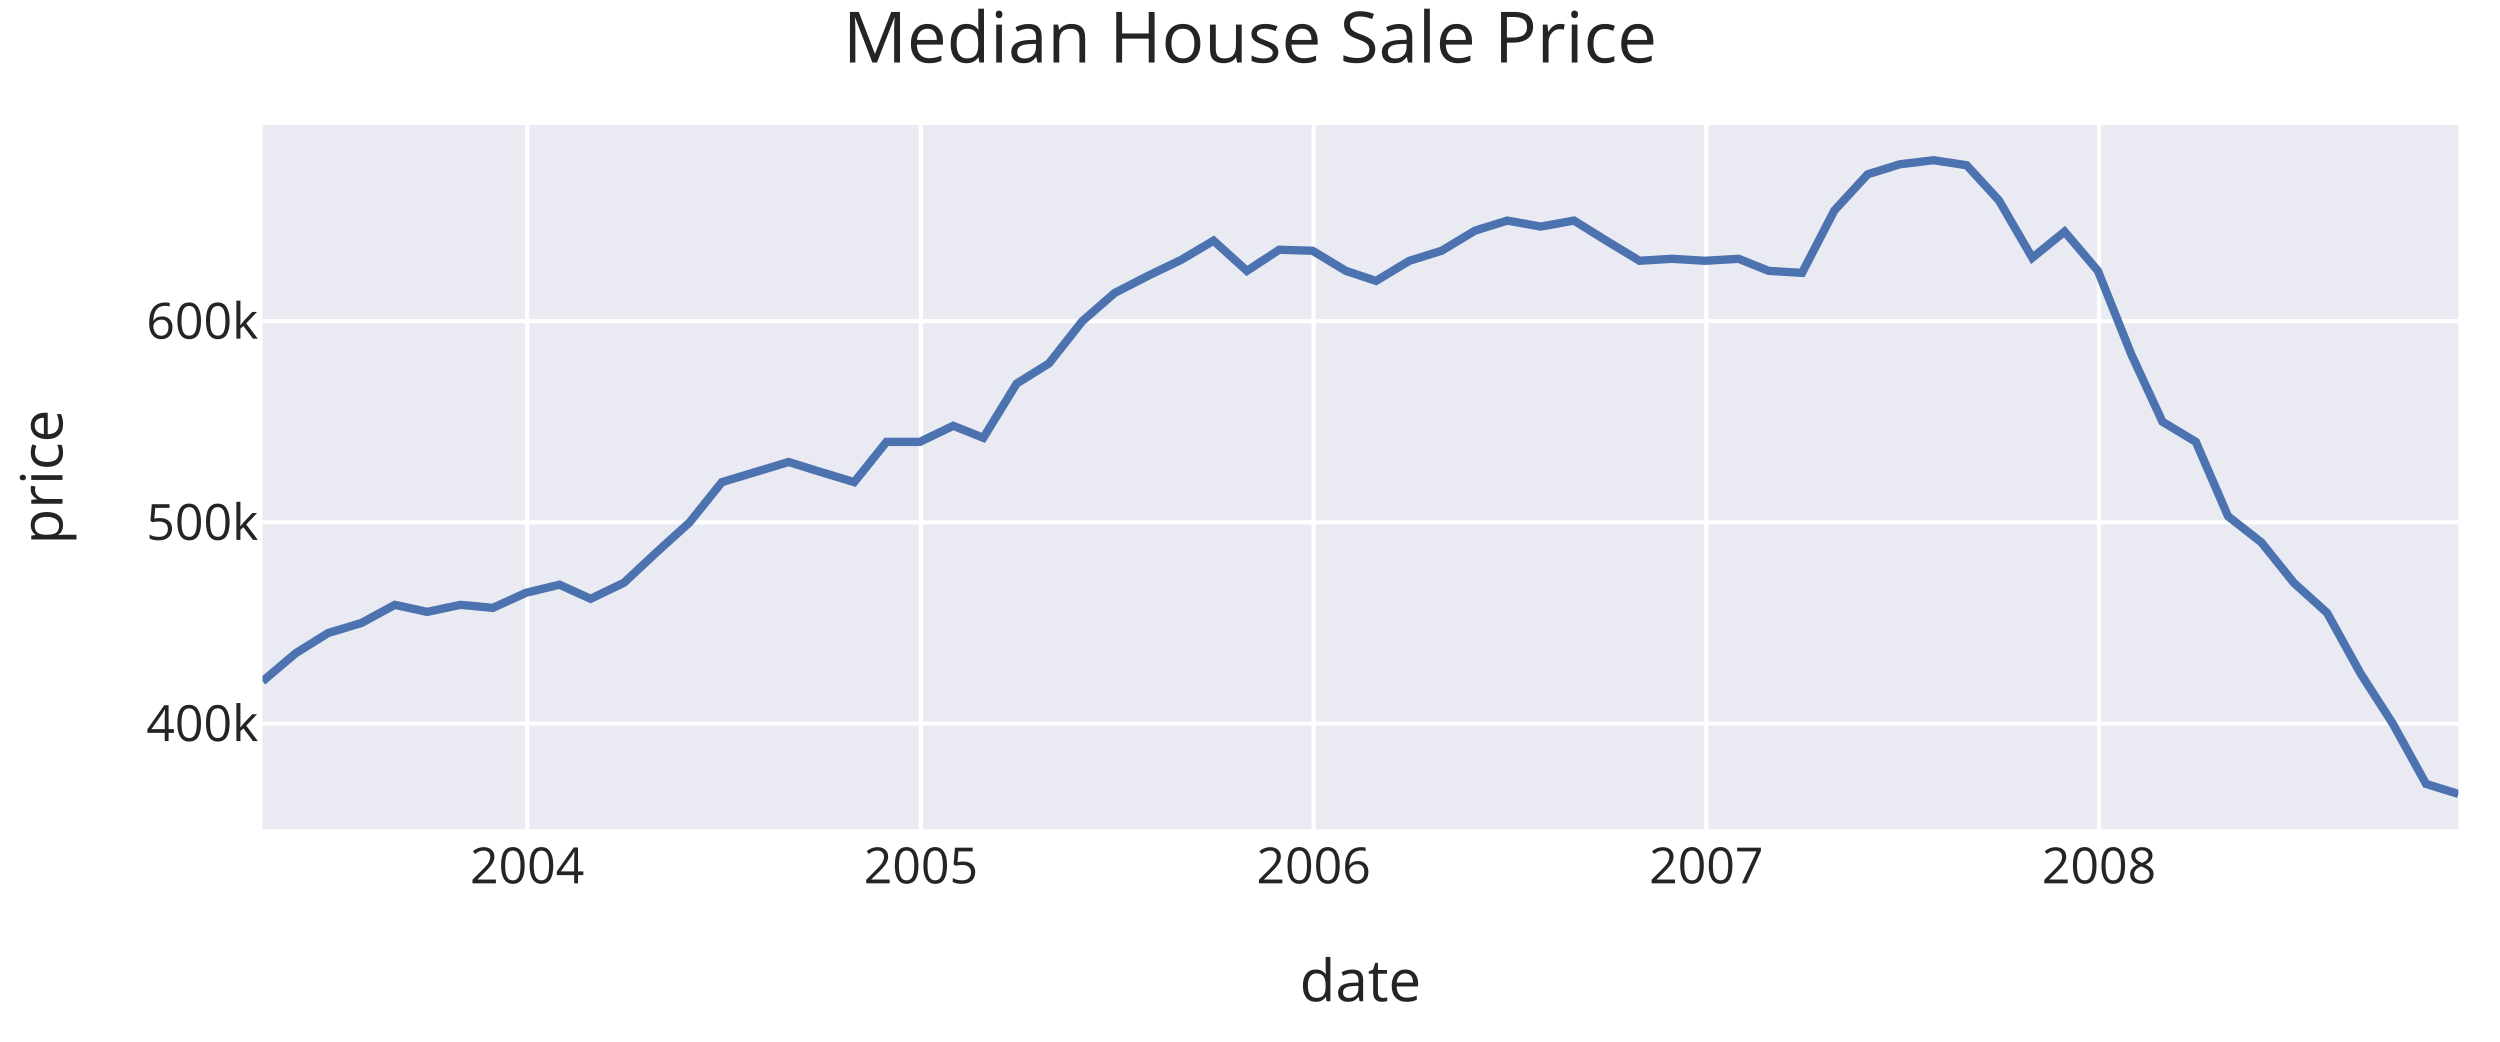
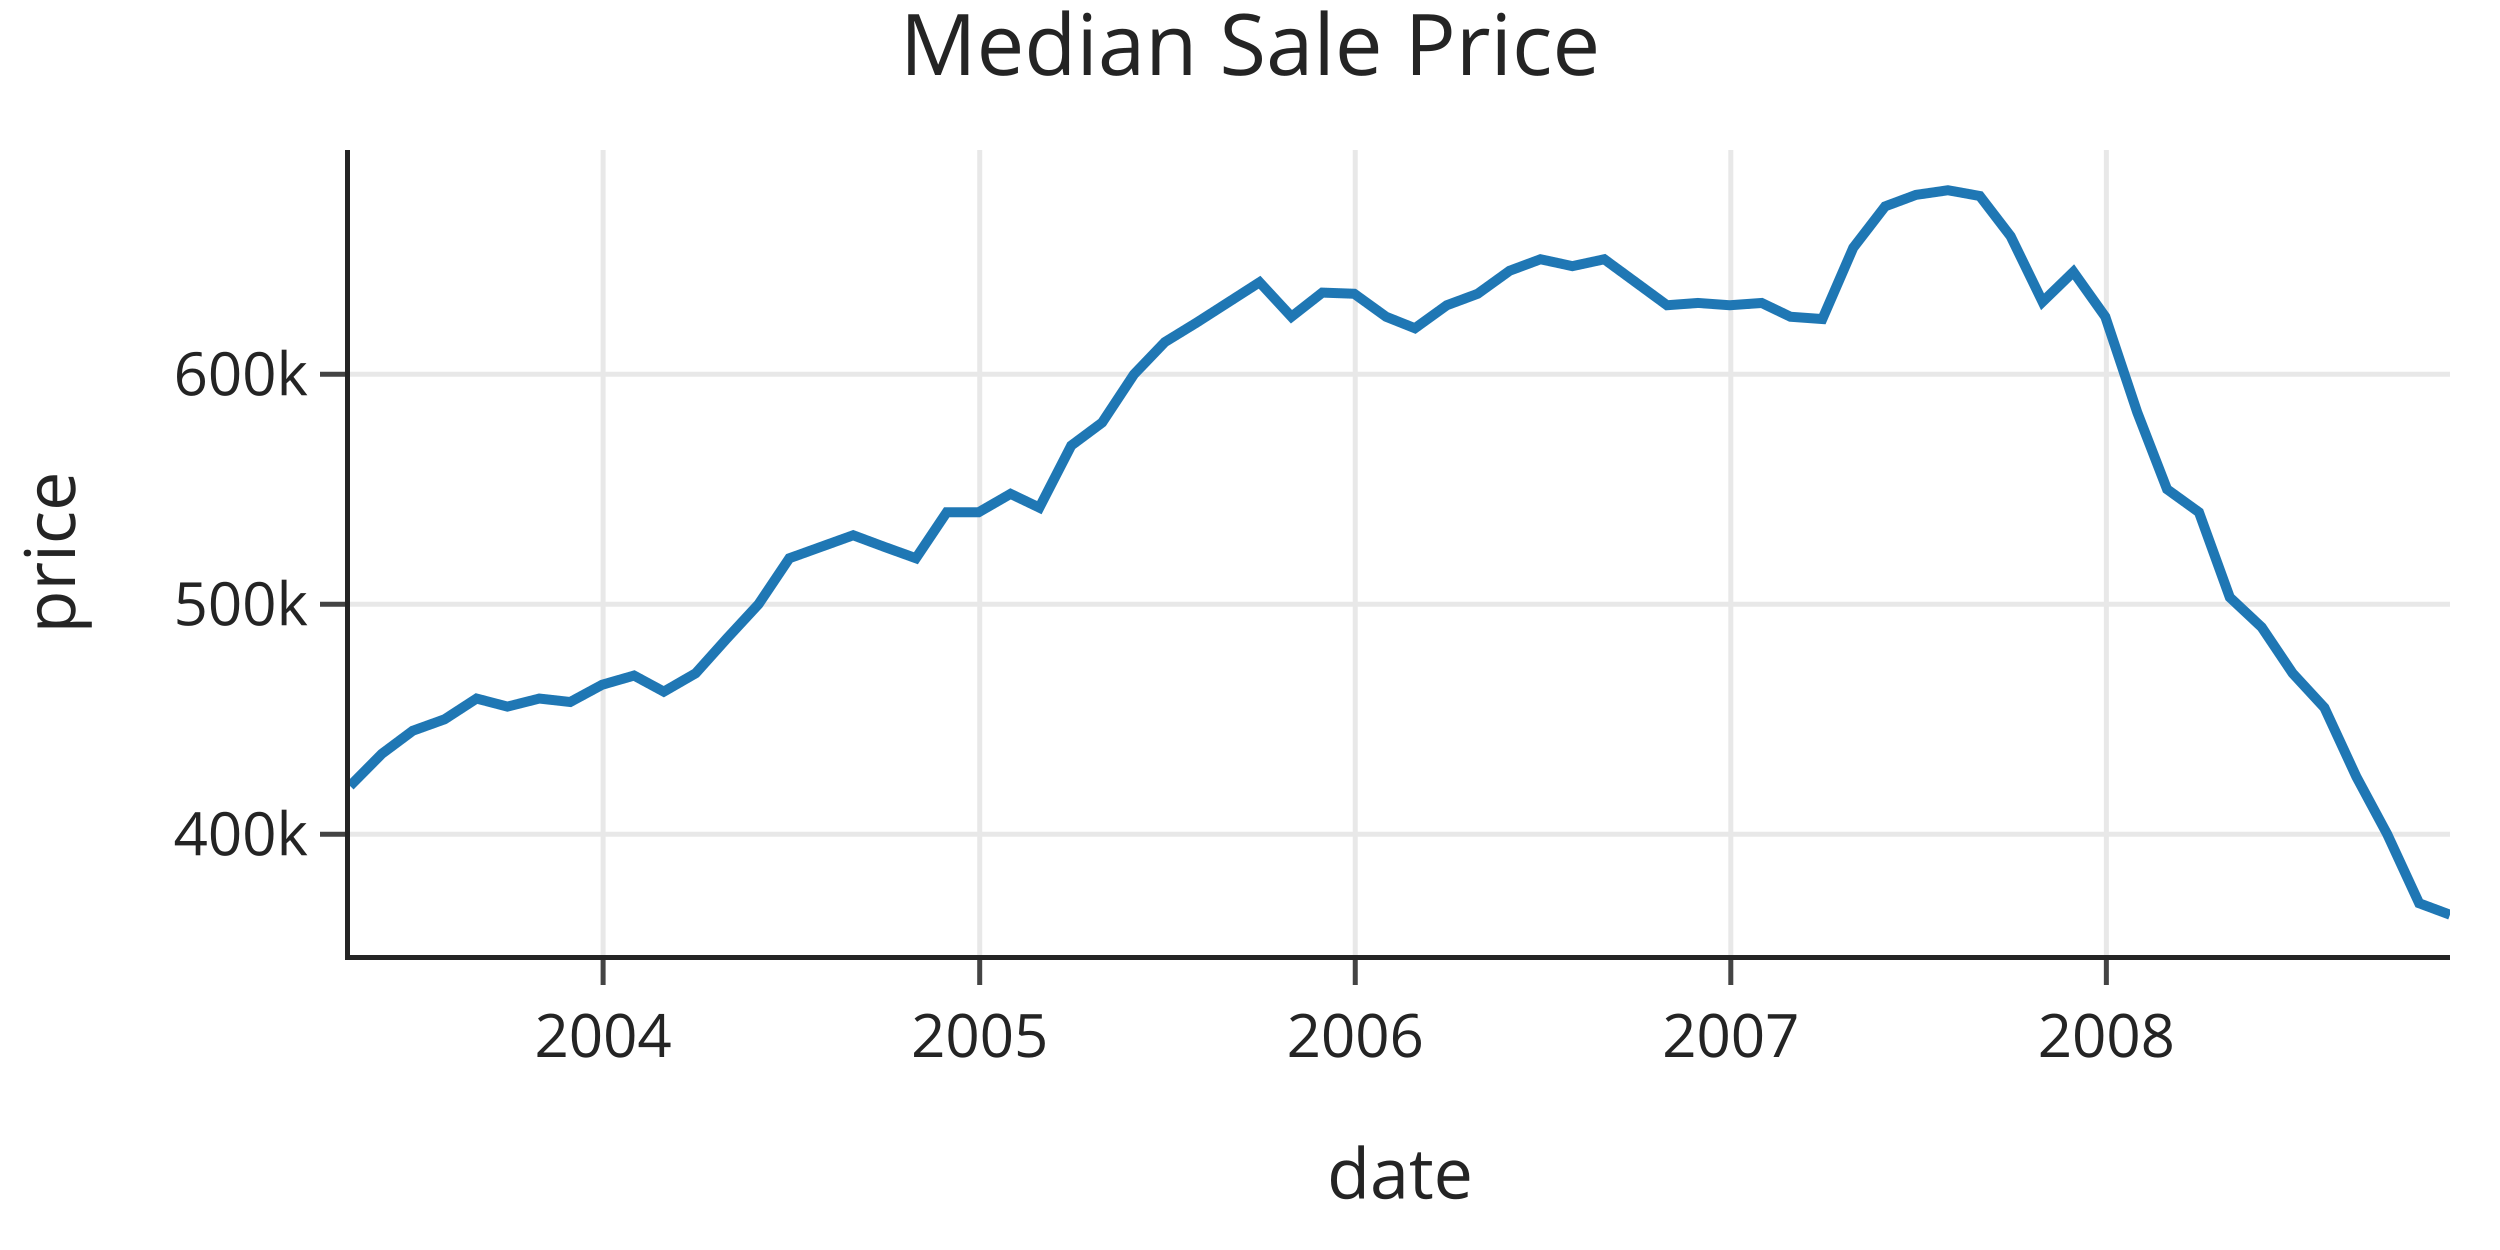
- <svg xmlns="http://www.w3.org/2000/svg" class="main-svg" width="600" height="250" style="" viewBox="0 0 600 250">
-   <rect x="0" y="0" width="600" height="250" style="fill: rgb(255, 255, 255); fill-opacity: 1;" />
-   <defs id="defs-cc6605">
+ <svg xmlns="http://www.w3.org/2000/svg" class="main-svg" width="500" height="250" style="" viewBox="0 0 500 250">
+   <rect x="0" y="0" width="500" height="250" style="fill: rgb(255, 255, 255); fill-opacity: 1;" />
+   <defs id="defs-11a833">
    <g class="clips">
-       <clipPath id="clipcc6605xyplot" class="plotclip">
-         <rect width="527" height="169" />
+       <clipPath id="clip11a833xyplot" class="plotclip">
+         <rect width="420" height="161" />
      </clipPath>
-       <clipPath class="axesclip" id="clipcc6605x">
-         <rect x="63" y="0" width="527" height="250" />
+       <clipPath class="axesclip" id="clip11a833x">
+         <rect x="70" y="0" width="420" height="250" />
      </clipPath>
-       <clipPath class="axesclip" id="clipcc6605y">
-         <rect x="0" y="30" width="600" height="169" />
+       <clipPath class="axesclip" id="clip11a833y">
+         <rect x="0" y="30" width="500" height="161" />
      </clipPath>
-       <clipPath class="axesclip" id="clipcc6605xy">
-         <rect x="63" y="30" width="527" height="169" />
+       <clipPath class="axesclip" id="clip11a833xy">
+         <rect x="70" y="30" width="420" height="161" />
      </clipPath>
    </g>
    <g class="gradients" />
    <g class="patterns" />
  </defs>
-   <g class="bglayer">
-     <rect class="bg" x="63" y="30" width="527" height="169" style="fill: rgb(234, 234, 242); fill-opacity: 1; stroke-width: 0;" />
-   </g>
+   <g class="bglayer" />
  <g class="layer-below">
    <g class="imagelayer" />
    <g class="shapelayer" />
  </g>
  <g class="cartesianlayer">
    <g class="subplot xy">
      <g class="layer-subplot">
        <g class="shapelayer" />
        <g class="imagelayer" />
      </g>
      <g class="gridlayer">
        <g class="x">
-           <path class="xgrid crisp" transform="translate(126.52,0)" d="M0,30v169" style="stroke: rgb(255, 255, 255); stroke-opacity: 1; stroke-width: 1px;" />
-           <path class="xgrid crisp" transform="translate(221.02,0)" d="M0,30v169" style="stroke: rgb(255, 255, 255); stroke-opacity: 1; stroke-width: 1px;" />
-           <path class="xgrid crisp" transform="translate(315.27,0)" d="M0,30v169" style="stroke: rgb(255, 255, 255); stroke-opacity: 1; stroke-width: 1px;" />
-           <path class="xgrid crisp" transform="translate(409.51,0)" d="M0,30v169" style="stroke: rgb(255, 255, 255); stroke-opacity: 1; stroke-width: 1px;" />
-           <path class="xgrid crisp" transform="translate(503.76,0)" d="M0,30v169" style="stroke: rgb(255, 255, 255); stroke-opacity: 1; stroke-width: 1px;" />
+           <path class="xgrid crisp" transform="translate(120.62,0)" d="M0,30v161" style="stroke: rgb(232, 232, 232); stroke-opacity: 1; stroke-width: 1px;" />
+           <path class="xgrid crisp" transform="translate(195.94,0)" d="M0,30v161" style="stroke: rgb(232, 232, 232); stroke-opacity: 1; stroke-width: 1px;" />
+           <path class="xgrid crisp" transform="translate(271.05,0)" d="M0,30v161" style="stroke: rgb(232, 232, 232); stroke-opacity: 1; stroke-width: 1px;" />
+           <path class="xgrid crisp" transform="translate(346.16,0)" d="M0,30v161" style="stroke: rgb(232, 232, 232); stroke-opacity: 1; stroke-width: 1px;" />
+           <path class="xgrid crisp" transform="translate(421.27,0)" d="M0,30v161" style="stroke: rgb(232, 232, 232); stroke-opacity: 1; stroke-width: 1px;" />
        </g>
        <g class="y">
-           <path class="ygrid crisp" transform="translate(0,173.65)" d="M63,0h527" style="stroke: rgb(255, 255, 255); stroke-opacity: 1; stroke-width: 1px;" />
-           <path class="ygrid crisp" transform="translate(0,125.36)" d="M63,0h527" style="stroke: rgb(255, 255, 255); stroke-opacity: 1; stroke-width: 1px;" />
-           <path class="ygrid crisp" transform="translate(0,77.08)" d="M63,0h527" style="stroke: rgb(255, 255, 255); stroke-opacity: 1; stroke-width: 1px;" />
+           <path class="ygrid crisp" transform="translate(0,166.85)" d="M70,0h420" style="stroke: rgb(232, 232, 232); stroke-opacity: 1; stroke-width: 1px;" />
+           <path class="ygrid crisp" transform="translate(0,120.85)" d="M70,0h420" style="stroke: rgb(232, 232, 232); stroke-opacity: 1; stroke-width: 1px;" />
+           <path class="ygrid crisp" transform="translate(0,74.85)" d="M70,0h420" style="stroke: rgb(232, 232, 232); stroke-opacity: 1; stroke-width: 1px;" />
        </g>
      </g>
      <g class="zerolinelayer" />
      <path class="xlines-below" />
      <path class="ylines-below" />
      <g class="overlines-below" />
      <g class="xaxislayer-below" />
      <g class="yaxislayer-below" />
      <g class="overaxes-below" />
-       <g class="plot" transform="translate(63,30)" clip-path="url(#clipcc6605xyplot)">
+       <g class="plot" transform="translate(70,30)" clip-path="url(#clip11a833xyplot)">
        <g class="scatterlayer mlayer">
-           <g class="trace scatter trace369704" style="stroke-miterlimit: 2; opacity: 1;">
+           <g class="trace scatter trace43ac0a" style="stroke-miterlimit: 2; opacity: 1;">
            <g class="fills" />
            <g class="errorbars" />
            <g class="lines">
-               <path class="js-line" d="M0,133.51L8,126.75L15.75,121.92L23.76,119.51L31.76,115.16L39.51,116.85L47.51,115.16L55.26,115.89L63.26,112.26L71.27,110.33L78.75,113.71L86.76,109.85L94.5,102.61L102.51,95.36L110.25,85.71L126.26,80.88L134.01,83.29L142.01,85.71L149.76,76.05L157.76,76.05L165.77,72.19L173,75.08L181,62.05L188.75,57.22L196.75,47.08L204.5,40.32L212.5,36.21L220.51,32.35L228.25,27.76L236.26,35.01L244.01,29.94L252.01,30.18L260.01,35.01L267.24,37.42L275.25,32.59L282.99,30.18L291,25.35L298.75,22.94L306.75,24.38L314.75,22.94L322.5,27.76L330.5,32.59L338.25,32.11L346.26,32.59L354.26,32.11L361.49,35.01L369.49,35.49L377.24,20.52L385.24,11.83L392.99,9.42L401,8.45L409,9.66L416.75,18.11L424.75,31.87L432.5,25.59L440.5,35.01L448.51,55.05L455.99,71.22L464,76.05L471.74,93.92L479.75,100.19L487.49,109.85L495.5,117.09L503.5,131.58L511.25,143.65L519.25,158.14L527,160.55" style="vector-effect: non-scaling-stroke; fill: none; stroke: rgb(76, 114, 176); stroke-opacity: 1; stroke-width: 2px; opacity: 1;" />
+               <path class="js-line" d="M0,127.19L6.38,120.75L12.55,116.15L18.93,113.85L25.31,109.71L31.48,111.32L37.86,109.71L44.04,110.4L50.42,106.95L56.8,105.11L62.76,108.33L69.14,104.65L75.32,97.75L81.7,90.85L87.87,81.65L100.63,77.05L106.8,79.35L113.18,81.65L119.35,72.45L125.73,72.45L132.11,68.77L137.87,71.53L144.25,59.11L150.43,54.51L156.81,44.85L162.98,38.41L169.36,34.5L181.91,26.45L188.29,33.35L194.46,28.52L200.84,28.75L207.22,33.35L212.98,35.65L219.36,31.05L225.54,28.75L231.92,24.15L238.09,21.85L244.47,23.23L250.85,21.85L263.4,31.05L269.57,30.59L275.95,31.05L282.33,30.59L288.09,33.35L294.47,33.81L300.65,19.55L307.03,11.27L313.2,8.97L319.58,8.05L325.96,9.2L332.13,17.25L338.51,30.36L344.68,24.38L351.06,33.35L357.44,52.44L363.41,67.85L369.79,72.45L375.96,89.47L382.34,95.45L388.52,104.65L394.89,111.55L401.27,125.35L407.45,136.85L413.83,150.65L420,152.95" style="vector-effect: non-scaling-stroke; fill: none; stroke: rgb(31, 119, 180); stroke-opacity: 1; stroke-width: 2px; opacity: 1;" />
            </g>
            <g class="points" />
            <g class="text" />
          </g>
        </g>
      </g>
      <g class="overplot" />
-       <path class="xlines-above crisp" d="M0,0" style="fill: none;" />
-       <path class="ylines-above crisp" d="M0,0" style="fill: none;" />
+       <path class="xlines-above crisp" d="M69,191.5H490" style="fill: none; stroke-width: 1px; stroke: rgb(36, 36, 36); stroke-opacity: 1;" />
+       <path class="ylines-above crisp" d="M69.5,30V191" style="fill: none; stroke-width: 1px; stroke: rgb(36, 36, 36); stroke-opacity: 1;" />
      <g class="overlines-above" />
      <g class="xaxislayer-above">
+         <path class="xtick ticks crisp" d="M0,192v5" transform="translate(120.62,0)" style="stroke: rgb(68, 68, 68); stroke-opacity: 1; stroke-width: 1px;" />
+         <path class="xtick ticks crisp" d="M0,192v5" transform="translate(195.94,0)" style="stroke: rgb(68, 68, 68); stroke-opacity: 1; stroke-width: 1px;" />
+         <path class="xtick ticks crisp" d="M0,192v5" transform="translate(271.05,0)" style="stroke: rgb(68, 68, 68); stroke-opacity: 1; stroke-width: 1px;" />
+         <path class="xtick ticks crisp" d="M0,192v5" transform="translate(346.16,0)" style="stroke: rgb(68, 68, 68); stroke-opacity: 1; stroke-width: 1px;" />
+         <path class="xtick ticks crisp" d="M0,192v5" transform="translate(421.27,0)" style="stroke: rgb(68, 68, 68); stroke-opacity: 1; stroke-width: 1px;" />
        <g class="xtick">
-           <text text-anchor="middle" x="0" y="212" transform="translate(126.52,0)" style="font-family: 'Open Sans', verdana, arial, sans-serif; font-size: 12px; fill: rgb(36, 36, 36); fill-opacity: 1; white-space: pre; opacity: 1;">2004</text>
+           <text text-anchor="middle" x="0" y="211.4" transform="translate(120.62,0)" style="font-family: 'Open Sans', verdana, arial, sans-serif; font-size: 12px; fill: rgb(36, 36, 36); fill-opacity: 1; white-space: pre; opacity: 1;">2004</text>
        </g>
        <g class="xtick">
-           <text text-anchor="middle" x="0" y="212" style="font-family: 'Open Sans', verdana, arial, sans-serif; font-size: 12px; fill: rgb(36, 36, 36); fill-opacity: 1; white-space: pre; opacity: 1;" transform="translate(221.02,0)">2005</text>
+           <text text-anchor="middle" x="0" y="211.4" style="font-family: 'Open Sans', verdana, arial, sans-serif; font-size: 12px; fill: rgb(36, 36, 36); fill-opacity: 1; white-space: pre; opacity: 1;" transform="translate(195.94,0)">2005</text>
        </g>
        <g class="xtick">
-           <text text-anchor="middle" x="0" y="212" style="font-family: 'Open Sans', verdana, arial, sans-serif; font-size: 12px; fill: rgb(36, 36, 36); fill-opacity: 1; white-space: pre; opacity: 1;" transform="translate(315.27,0)">2006</text>
+           <text text-anchor="middle" x="0" y="211.4" style="font-family: 'Open Sans', verdana, arial, sans-serif; font-size: 12px; fill: rgb(36, 36, 36); fill-opacity: 1; white-space: pre; opacity: 1;" transform="translate(271.05,0)">2006</text>
        </g>
        <g class="xtick">
-           <text text-anchor="middle" x="0" y="212" style="font-family: 'Open Sans', verdana, arial, sans-serif; font-size: 12px; fill: rgb(36, 36, 36); fill-opacity: 1; white-space: pre; opacity: 1;" transform="translate(409.51,0)">2007</text>
+           <text text-anchor="middle" x="0" y="211.4" style="font-family: 'Open Sans', verdana, arial, sans-serif; font-size: 12px; fill: rgb(36, 36, 36); fill-opacity: 1; white-space: pre; opacity: 1;" transform="translate(346.16,0)">2007</text>
        </g>
        <g class="xtick">
-           <text text-anchor="middle" x="0" y="212" style="font-family: 'Open Sans', verdana, arial, sans-serif; font-size: 12px; fill: rgb(36, 36, 36); fill-opacity: 1; white-space: pre; opacity: 1;" transform="translate(503.76,0)">2008</text>
+           <text text-anchor="middle" x="0" y="211.4" style="font-family: 'Open Sans', verdana, arial, sans-serif; font-size: 12px; fill: rgb(36, 36, 36); fill-opacity: 1; white-space: pre; opacity: 1;" transform="translate(421.27,0)">2008</text>
        </g>
      </g>
      <g class="yaxislayer-above">
+         <path class="ytick ticks crisp" d="M69,0h-5" transform="translate(0,166.85)" style="stroke: rgb(68, 68, 68); stroke-opacity: 1; stroke-width: 1px;" />
+         <path class="ytick ticks crisp" d="M69,0h-5" transform="translate(0,120.85)" style="stroke: rgb(68, 68, 68); stroke-opacity: 1; stroke-width: 1px;" />
+         <path class="ytick ticks crisp" d="M69,0h-5" transform="translate(0,74.85)" style="stroke: rgb(68, 68, 68); stroke-opacity: 1; stroke-width: 1px;" />
        <g class="ytick">
-           <text text-anchor="end" x="62" y="4.2" transform="translate(0,173.65)" style="font-family: 'Open Sans', verdana, arial, sans-serif; font-size: 12px; fill: rgb(36, 36, 36); fill-opacity: 1; white-space: pre; opacity: 1;">400k</text>
+           <text text-anchor="end" x="61.6" y="4.2" transform="translate(0,166.85)" style="font-family: 'Open Sans', verdana, arial, sans-serif; font-size: 12px; fill: rgb(36, 36, 36); fill-opacity: 1; white-space: pre; opacity: 1;">400k</text>
        </g>
        <g class="ytick">
-           <text text-anchor="end" x="62" y="4.2" style="font-family: 'Open Sans', verdana, arial, sans-serif; font-size: 12px; fill: rgb(36, 36, 36); fill-opacity: 1; white-space: pre; opacity: 1;" transform="translate(0,125.36)">500k</text>
+           <text text-anchor="end" x="61.6" y="4.2" style="font-family: 'Open Sans', verdana, arial, sans-serif; font-size: 12px; fill: rgb(36, 36, 36); fill-opacity: 1; white-space: pre; opacity: 1;" transform="translate(0,120.85)">500k</text>
        </g>
        <g class="ytick">
-           <text text-anchor="end" x="62" y="4.2" style="font-family: 'Open Sans', verdana, arial, sans-serif; font-size: 12px; fill: rgb(36, 36, 36); fill-opacity: 1; white-space: pre; opacity: 1;" transform="translate(0,77.08)">600k</text>
+           <text text-anchor="end" x="61.6" y="4.2" style="font-family: 'Open Sans', verdana, arial, sans-serif; font-size: 12px; fill: rgb(36, 36, 36); fill-opacity: 1; white-space: pre; opacity: 1;" transform="translate(0,74.85)">600k</text>
        </g>
      </g>
      <g class="overaxes-above" />
    </g>
  </g>
  <g class="polarlayer" />
  <g class="smithlayer" />
  <g class="ternarylayer" />
  <g class="geolayer" />
  <g class="funnelarealayer" />
  <g class="pielayer" />
  <g class="iciclelayer" />
  <g class="treemaplayer" />
  <g class="sunburstlayer" />
  <g class="glimages" />
-   <defs id="topdefs-cc6605">
+   <defs id="topdefs-11a833">
    <g class="clips" />
  </defs>
  <g class="layer-above">
    <g class="imagelayer" />
    <g class="shapelayer" />
  </g>
  <g class="infolayer">
    <g class="g-gtitle">
-       <text class="gtitle" x="300" y="15" text-anchor="middle" dy="0em" style="font-family: 'Open Sans', verdana, arial, sans-serif; font-size: 17px; fill: rgb(36, 36, 36); opacity: 1; font-weight: normal; white-space: pre;">Median House Sale Price</text>
+       <text class="gtitle" x="250" y="15" text-anchor="middle" dy="0em" style="font-family: 'Open Sans', verdana, arial, sans-serif; font-size: 17px; fill: rgb(36, 36, 36); opacity: 1; font-weight: normal; white-space: pre;">Median Sale Price</text>
    </g>
    <g class="g-xtitle">
-       <text class="xtitle" x="326.5" y="240.3" text-anchor="middle" style="font-family: 'Open Sans', verdana, arial, sans-serif; font-size: 14px; fill: rgb(36, 36, 36); opacity: 1; font-weight: normal; white-space: pre;">date</text>
+       <text class="xtitle" x="280" y="239.706" text-anchor="middle" style="font-family: 'Open Sans', verdana, arial, sans-serif; font-size: 14px; fill: rgb(36, 36, 36); opacity: 1; font-weight: normal; white-space: pre;">date</text>
    </g>
-     <g class="g-ytitle" transform="translate(4.69043,0)">
-       <text class="ytitle" transform="rotate(-90,10.30938,114.5)" x="10.309" y="114.5" text-anchor="middle" style="font-family: 'Open Sans', verdana, arial, sans-serif; font-size: 14px; fill: rgb(36, 36, 36); opacity: 1; font-weight: normal; white-space: pre;">price</text>
+     <g class="g-ytitle" transform="translate(5.09668,0)">
+       <text class="ytitle" transform="rotate(-90,9.903125,110.5)" x="9.903" y="110.5" text-anchor="middle" style="font-family: 'Open Sans', verdana, arial, sans-serif; font-size: 14px; fill: rgb(36, 36, 36); opacity: 1; font-weight: normal; white-space: pre;">price</text>
    </g>
  </g>
</svg>
